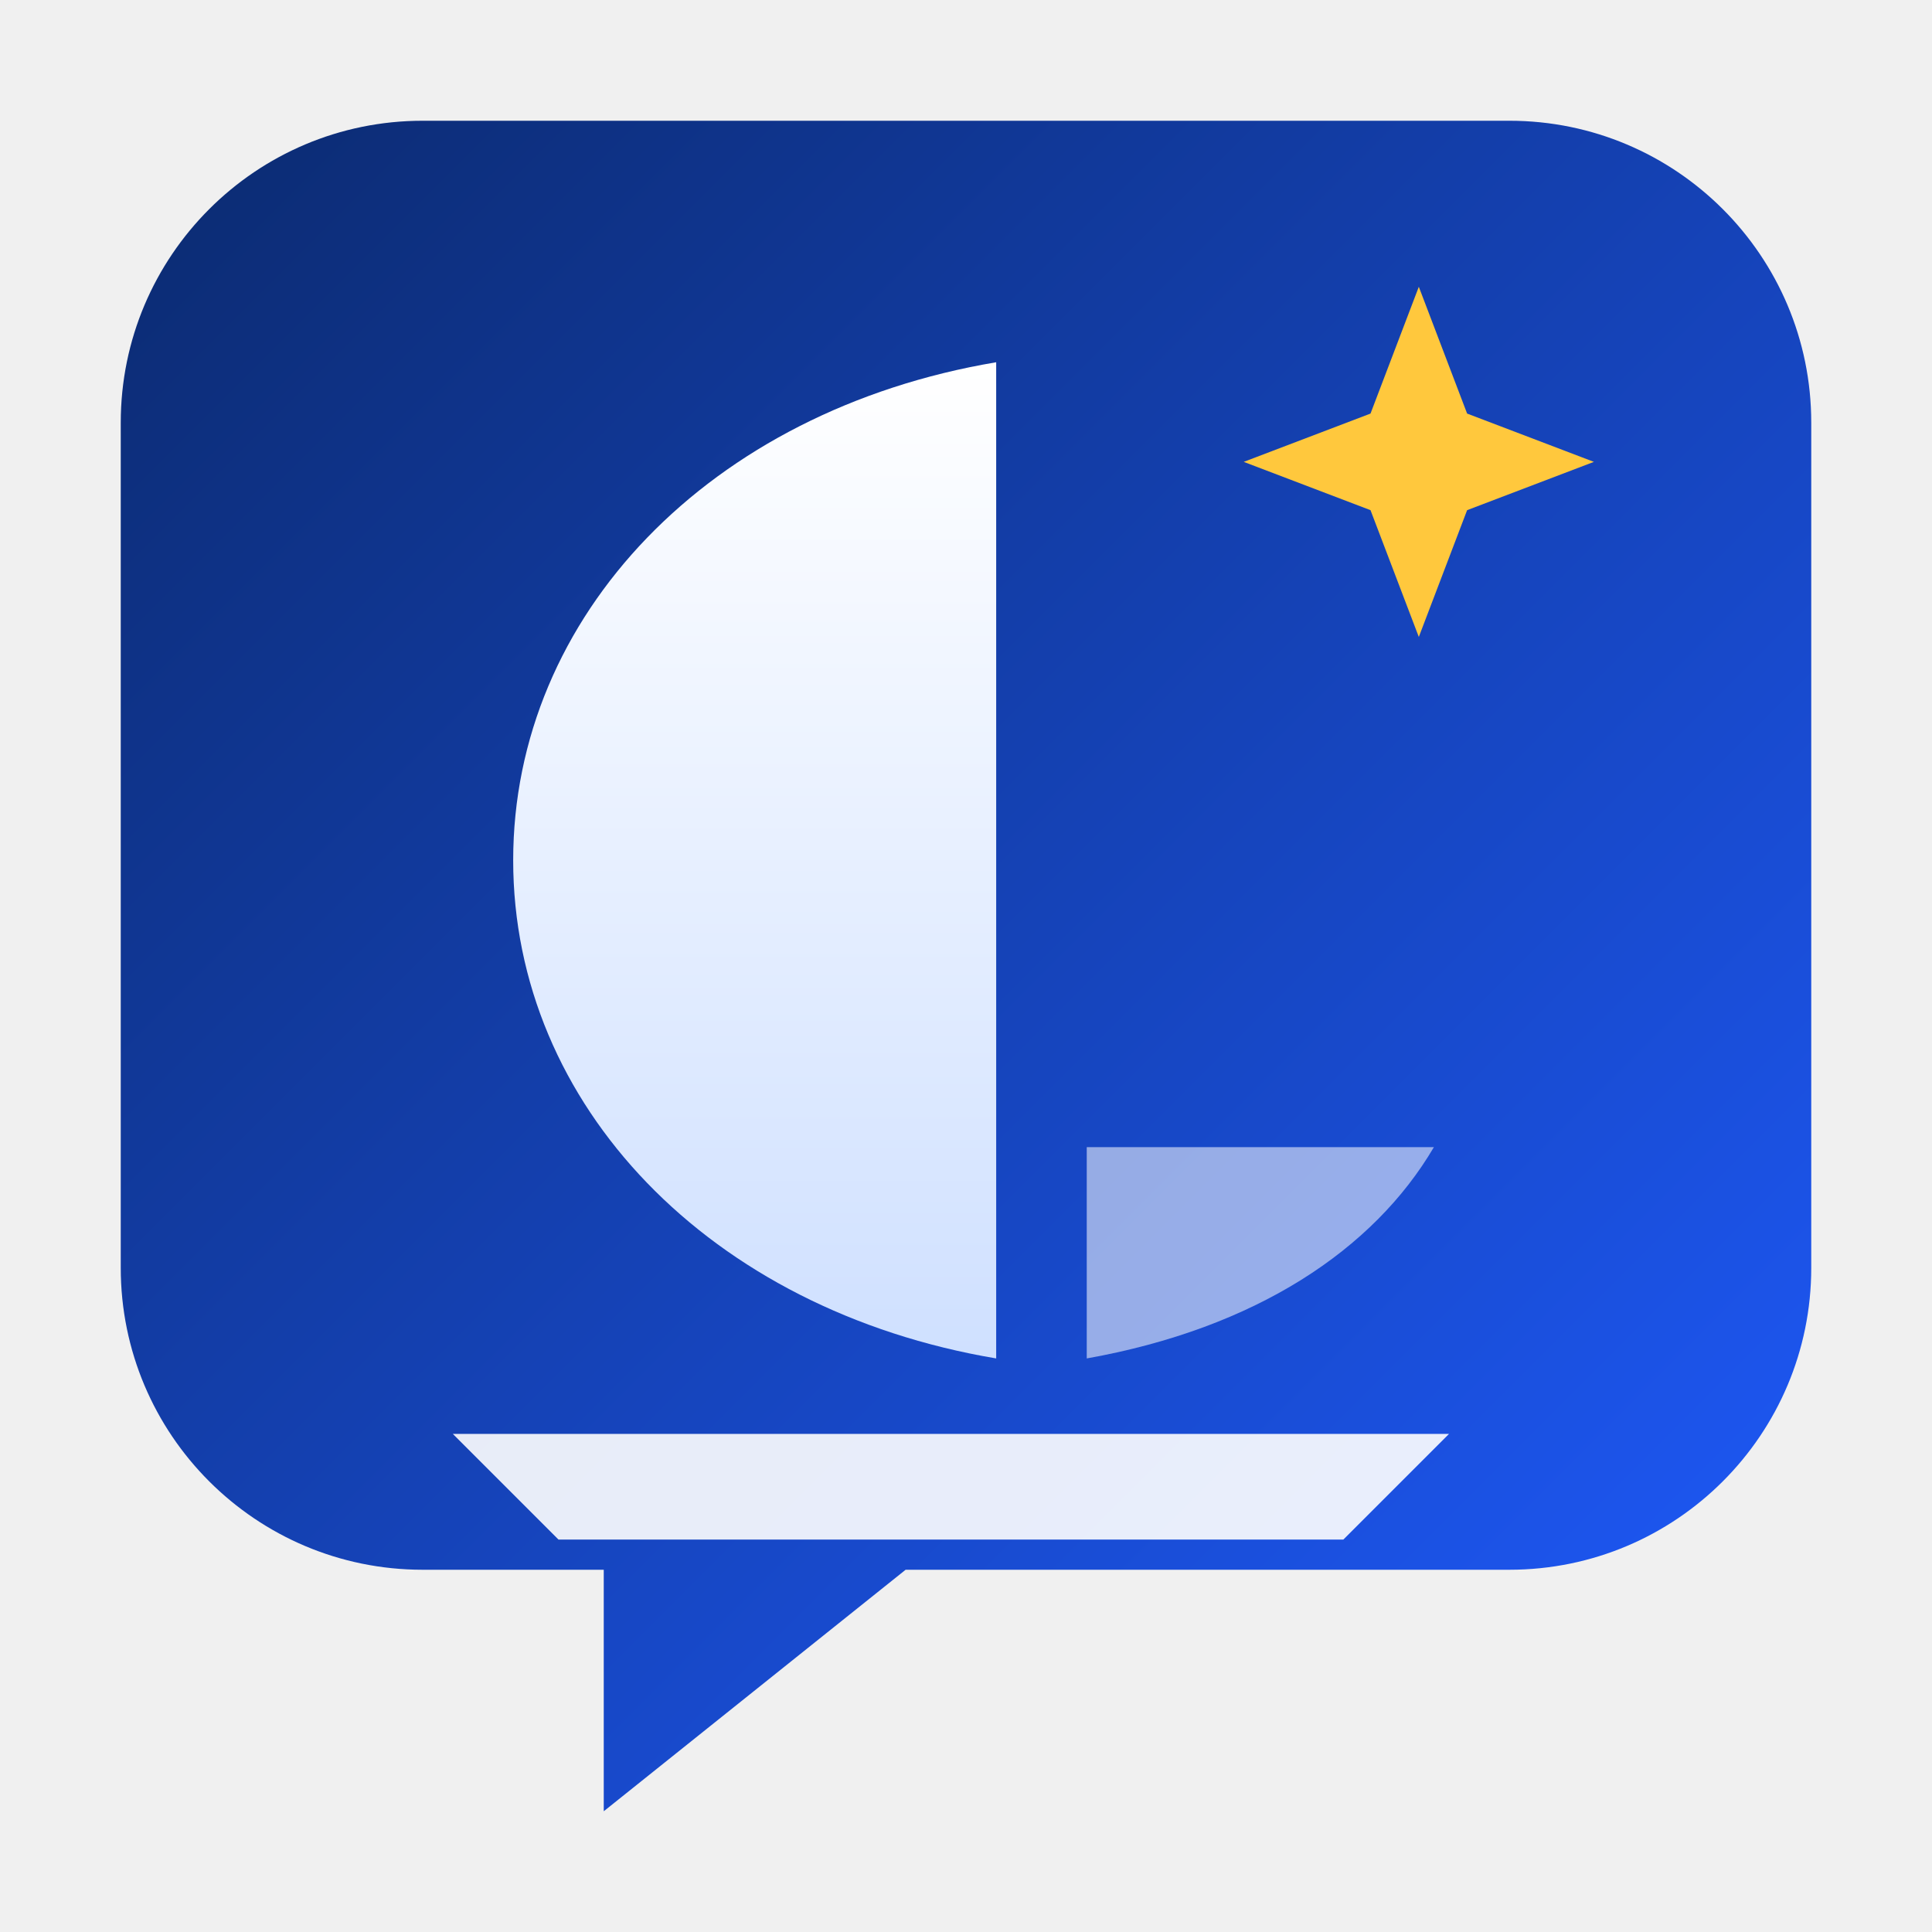
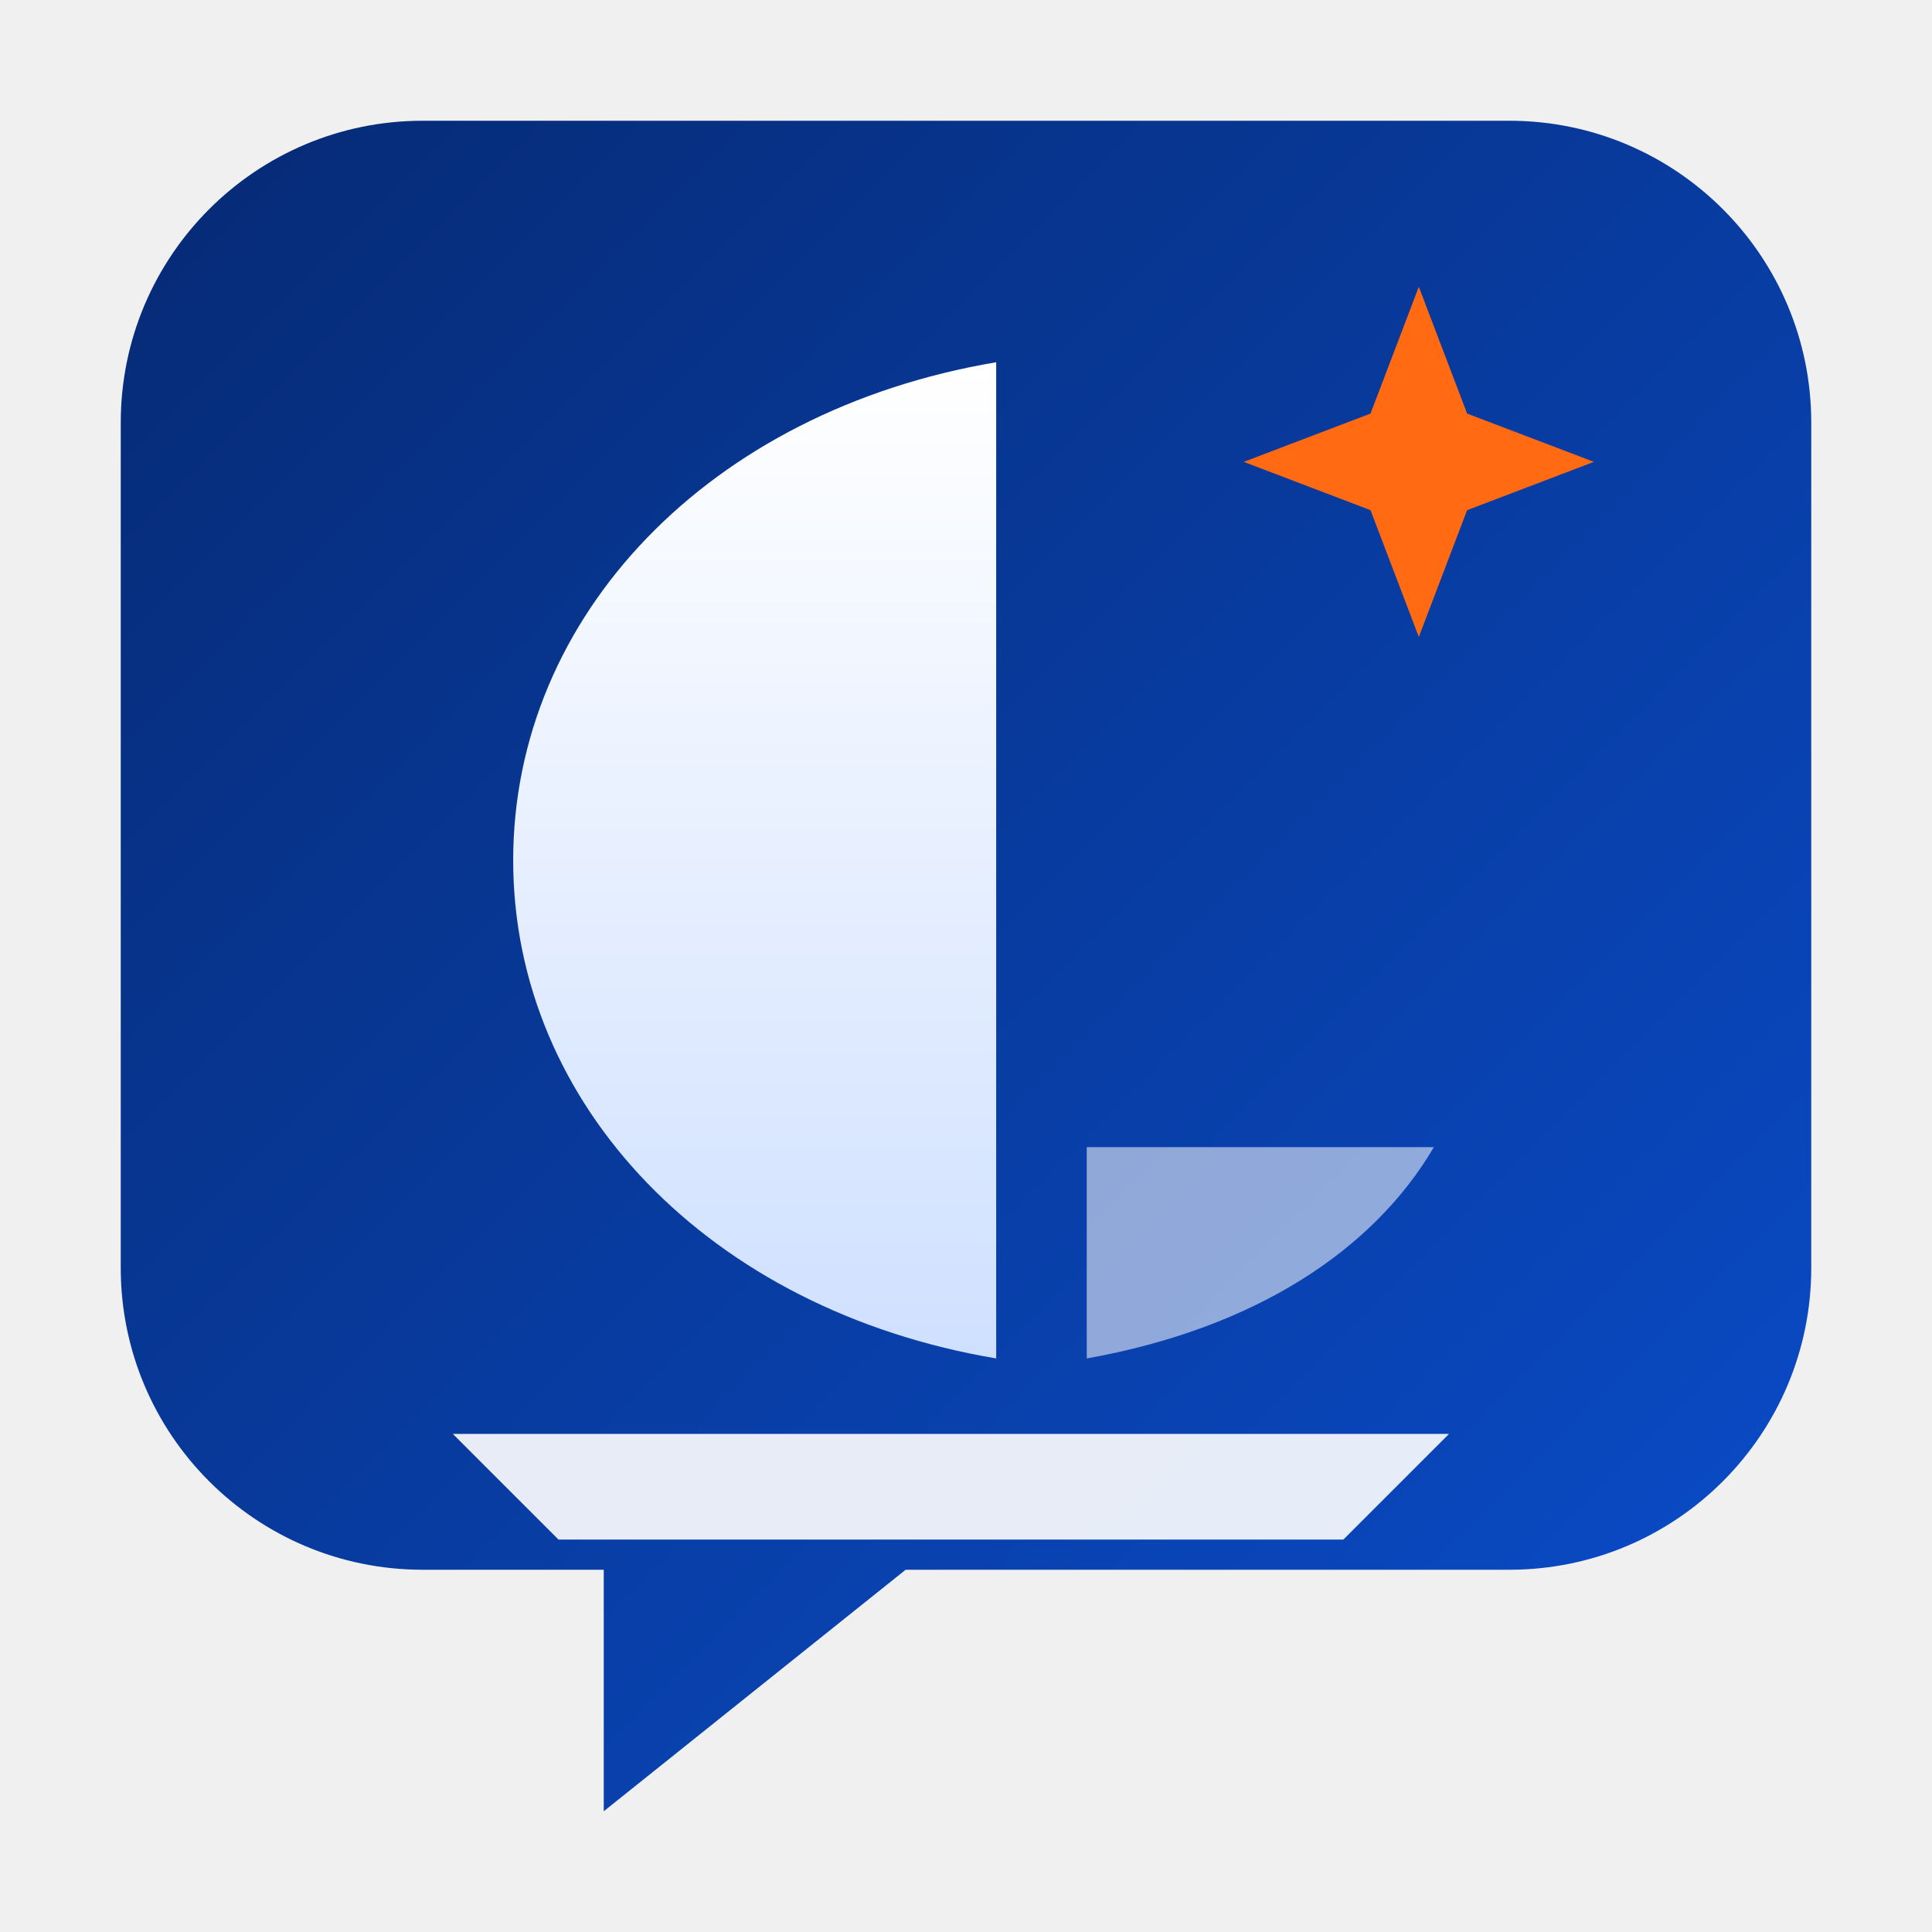
<svg xmlns="http://www.w3.org/2000/svg" viewBox="0 0 64 64" role="img" aria-label="CORBET-IA">
  <defs>
    <linearGradient id="cb-bg" x1="0" y1="0" x2="1" y2="1">
-       <stop offset="0" stop-color="#0B2A6F" />
-       <stop offset="1" stop-color="#1F5BFF" />
+       <stop offset="0" stop-color="#062A74" />
+       <stop offset="1" stop-color="#0A4DCC" />
    </linearGradient>
    <linearGradient id="cb-sail" x1="0" y1="0" x2="0" y2="1">
      <stop offset="0" stop-color="#FFFFFF" />
      <stop offset="1" stop-color="#CFE0FF" />
    </linearGradient>
  </defs>
  <path d="M14 4h36a10 10 0 0 1 10 10v28a10 10 0 0 1-10 10H30l-10 8v-8h-6A10 10 0 0 1 4 42V14A10 10 0 0 1 14 4z" fill="url(#cb-bg)" />
  <path d="M33 12c-9.5 1.6-16 8.4-16 16.5S23.5 43.4 33 45V12z" fill="url(#cb-sail)" />
  <path d="M36 18v27c5.6-1 9.5-3.6 11.5-7H36z" fill="#FFFFFF" opacity=".55" />
  <path d="M15 47.5h33l-3.5 3.5H18.5z" fill="#FFFFFF" opacity=".9" />
-   <path d="M47 9.5l1.6 4.2 4.2 1.6-4.2 1.6L47 21.1l-1.6-4.2-4.2-1.6 4.2-1.6z" fill="#FFC83D" />
+   <path d="M47 9.5l1.6 4.2 4.2 1.6-4.2 1.6L47 21.1l-1.6-4.2-4.2-1.6 4.2-1.6z" fill="#FF6A13" />
</svg>
